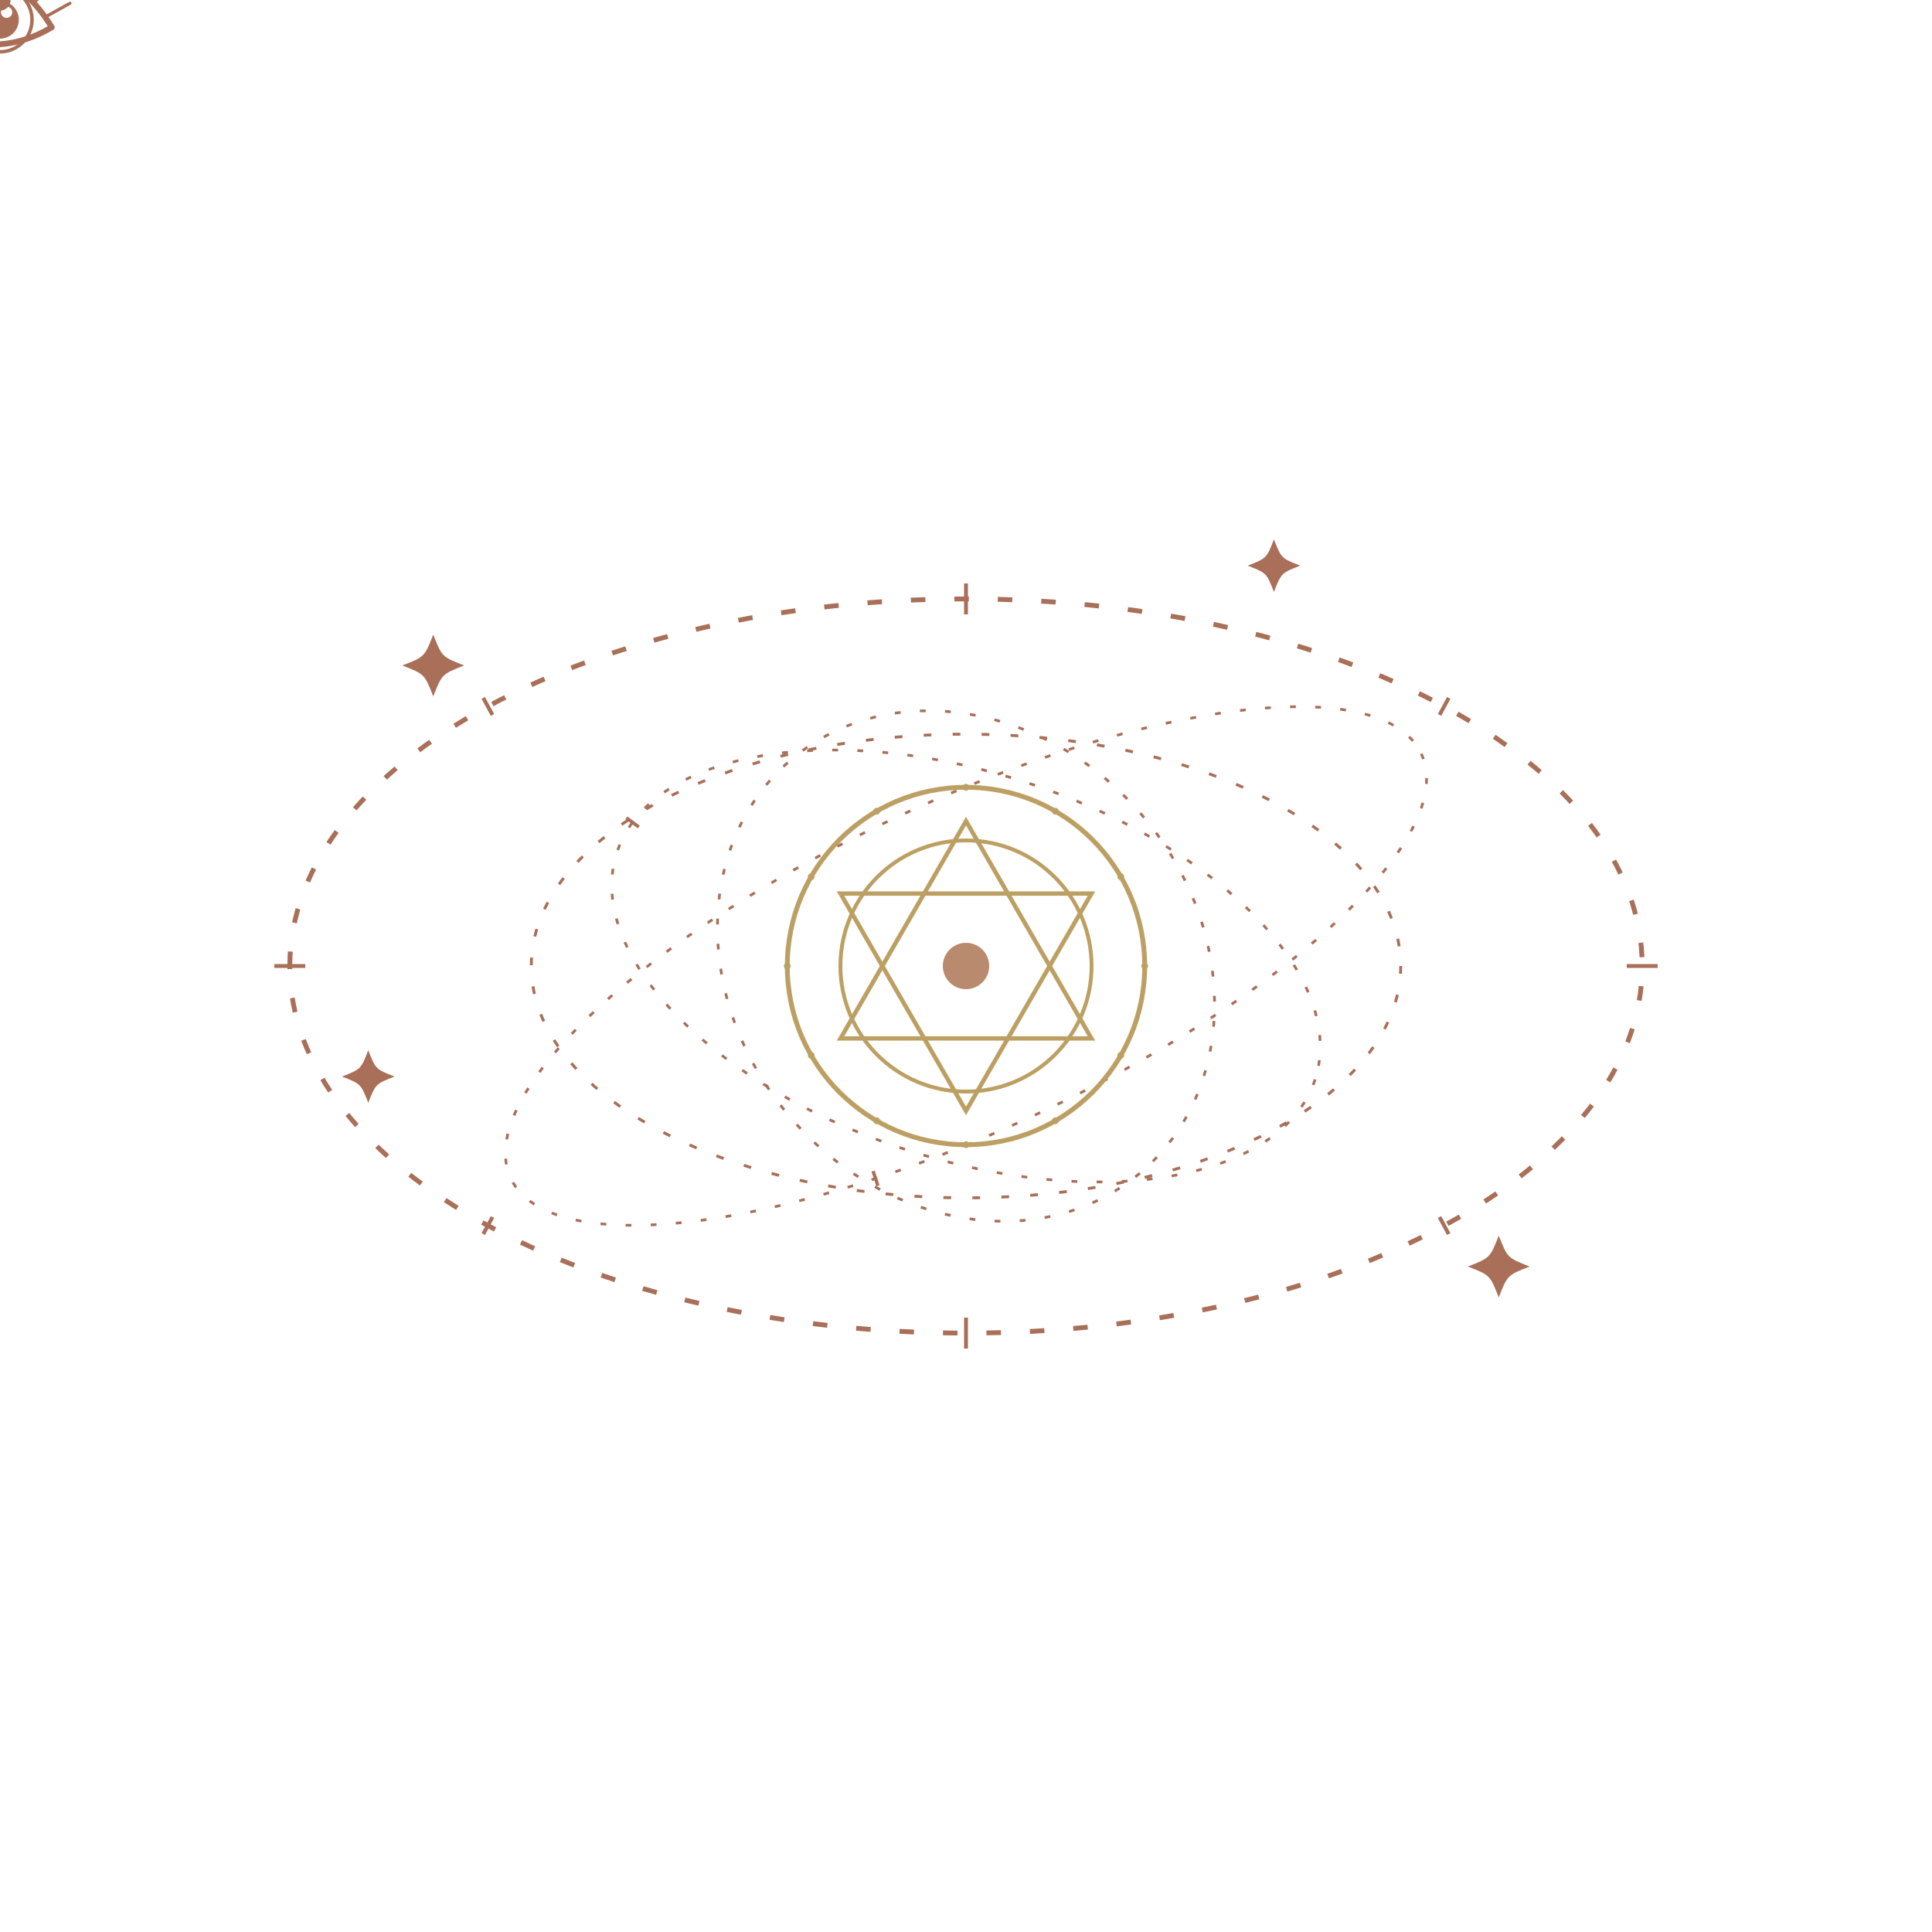
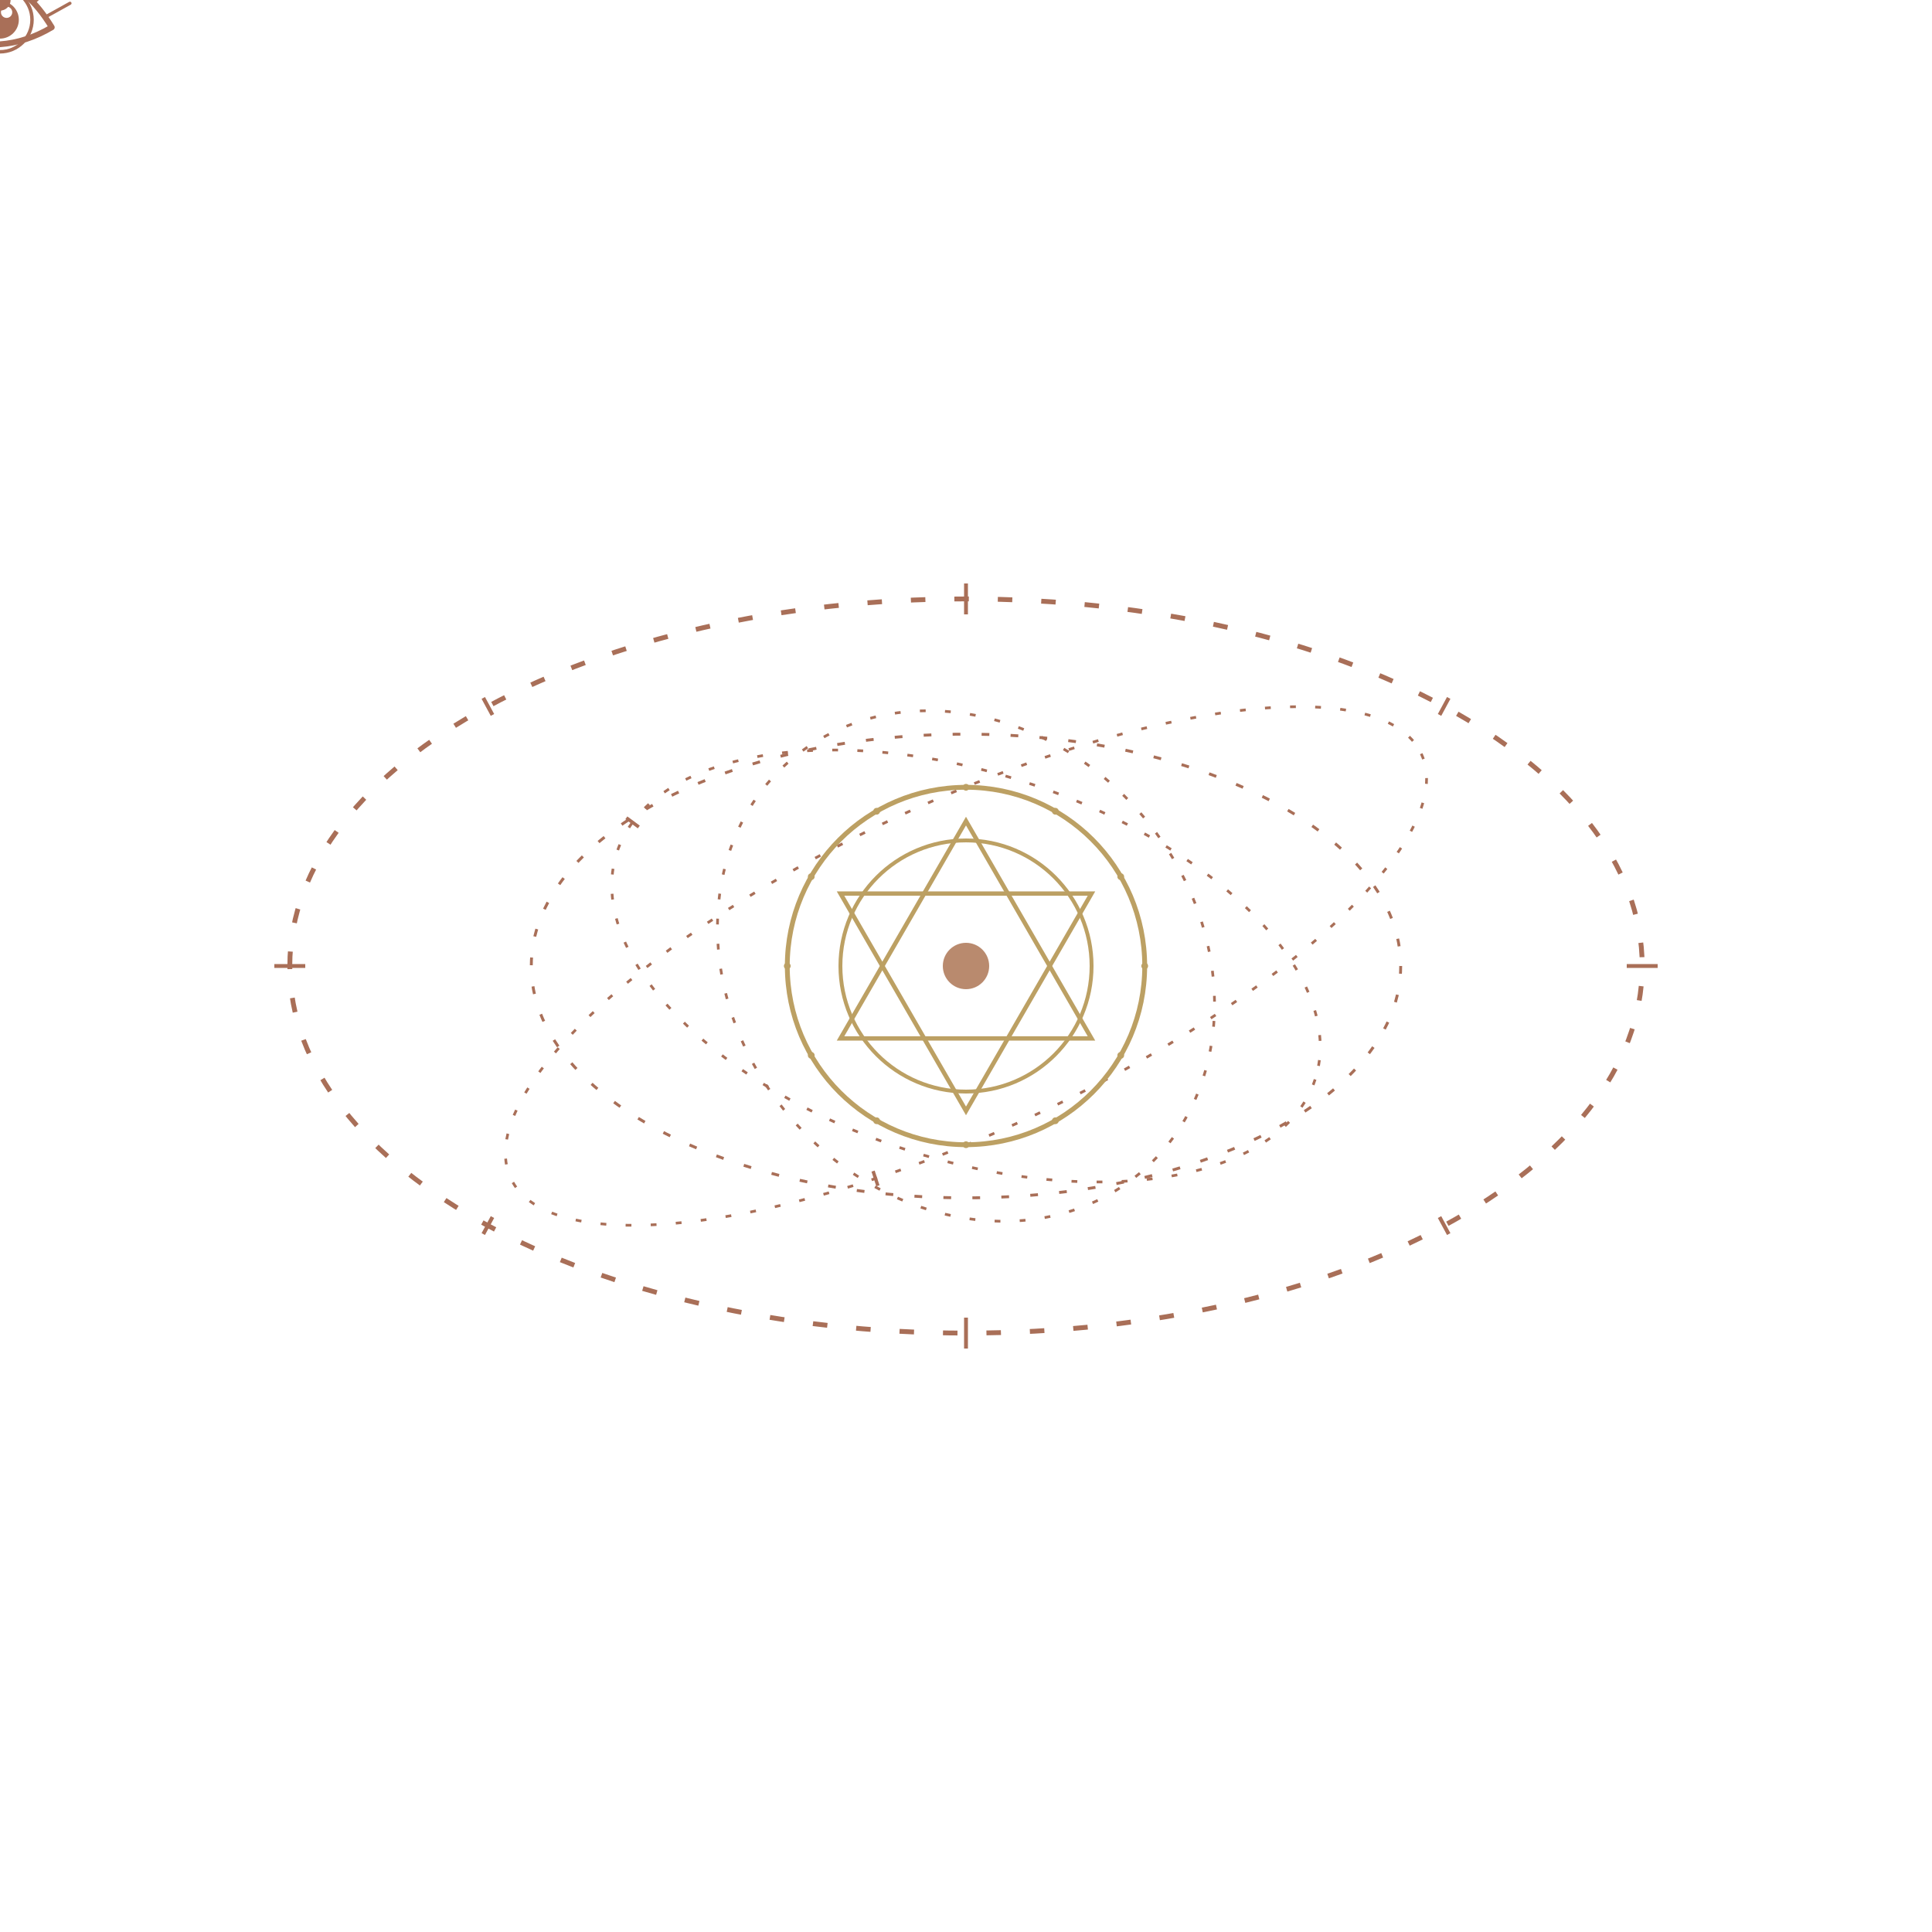
<svg xmlns="http://www.w3.org/2000/svg" viewBox="0 0 200 200">
  <defs>
    <path id="starShape" d="M 0,-3.2 C 0.9,-0.9 0.9,-0.9 3.2,0 C 0.9,0.9 0.9,0.9 0,3.2 C -0.9,0.9 -0.9,0.9 -3.2,0 C -0.9,-0.9 -0.9,-0.9 0,-3.2 Z" />
    <path id="orbit1PathCW" d="M 55 100 A 45 24 0 1 1 145 100 A 45 24 0 1 1 55 100 Z" />
    <path id="orbit2PathCCW" d="M 62 100 A 38 20 0 1 0 138 100 A 38 20 0 1 0 62 100 Z" />
    <path id="orbit3PathCCW" d="M 48 100 A 52 17 0 1 0 152 100 A 52 17 0 1 0 48 100 Z" />
    <path id="orbit4PathCW" d="M 72 100 A 28 24 0 1 1 128 100 A 28 24 0 1 1 72 100 Z" />
  </defs>
  <g fill="#A96F58">
-     <use href="#starShape" x="155.15" y="131.11">
-       <animate attributeName="opacity" values="1;0.15;1" dur="141s" begin="0s" repeatCount="indefinite" />
+     <use href="#starShape" x="155.15" y="131.11" opacity="0">
+       <animate attributeName="opacity" values="0;1;1;0;0" keyTimes="0;0.064;0.474;0.538;1" dur="7.8s" begin="0s" repeatCount="indefinite" />
    </use>
-     <use href="#starShape" x="44.85" y="131.11" transform="scale(0.85)" transform-origin="44.85 131.11">
-       <animate attributeName="opacity" values="1;0.15;1" dur="154s" begin="5s" repeatCount="indefinite" />
+     <use href="#starShape" x="44.85" y="131.11" transform="scale(0.85)" transform-origin="44.85 131.11" opacity="0">
+       <animate attributeName="opacity" values="0;1;1;0;0" keyTimes="0;0.064;0.538;0.603;1" dur="7.8s" begin="2s" repeatCount="indefinite" />
    </use>
-     <use href="#starShape" x="44.85" y="68.89">
-       <animate attributeName="opacity" values="1;0.15;1" dur="167s" begin="9s" repeatCount="indefinite" />
+     <use href="#starShape" x="44.85" y="68.89" opacity="0">
+       <animate attributeName="opacity" values="0;1;1;0;0" keyTimes="0;0.049;0.469;0.518;1" dur="8.1s" begin="4s" repeatCount="indefinite" />
    </use>
-     <use href="#starShape" x="155.15" y="68.89" transform="scale(0.85)" transform-origin="155.15 68.89">
-       <animate attributeName="opacity" values="1;0.15;1" dur="179s" begin="13s" repeatCount="indefinite" />
+     <use href="#starShape" x="155.15" y="68.89" transform="scale(0.85)" transform-origin="155.15 68.89" opacity="0">
+       <animate attributeName="opacity" values="0;1;1;0;0" keyTimes="0;0.078;0.48;0.558;1" dur="7.7s" begin="6s" repeatCount="indefinite" />
    </use>
  </g>
  <ellipse cx="100" cy="100" rx="45" ry="24" fill="none" stroke="#A96F58" stroke-width="0.3" stroke-dasharray="0.8 2.2">
    <animate attributeName="stroke-dashoffset" from="0" to="-221.82" dur="46s" repeatCount="indefinite" />
  </ellipse>
  <ellipse cx="100" cy="100" rx="38" ry="20" transform="rotate(18 100 100)" fill="none" stroke="#A96F58" stroke-width="0.28" stroke-dasharray="0.6 2">
    <animate attributeName="stroke-dashoffset" from="0" to="186.63" dur="40s" repeatCount="indefinite" />
  </ellipse>
  <ellipse cx="100" cy="100" rx="52" ry="17" transform="rotate(-25 100 100)" fill="none" stroke="#A96F58" stroke-width="0.28" stroke-dasharray="0.6 2">
    <animate attributeName="stroke-dashoffset" from="0" to="230.95" dur="52s" repeatCount="indefinite" />
  </ellipse>
  <ellipse cx="100" cy="100" rx="28" ry="24" transform="rotate(50 100 100)" fill="none" stroke="#A96F58" stroke-width="0.28" stroke-dasharray="0.6 2">
    <animate attributeName="stroke-dashoffset" from="0" to="-163.60" dur="34s" repeatCount="indefinite" />
  </ellipse>
  <g stroke="#A96F58" stroke-width="0.35">
    <line x1="66.13" y1="85.61" x2="64.84" y2="84.66" />
    <line x1="90.38" y1="121.23" x2="90.88" y2="122.75" />
  </g>
  <g transform="rotate(50 100 100)">
    <circle r="0.95" fill="#A96F58">
      <animateMotion dur="11s" repeatCount="indefinite" rotate="0">
        <mpath href="#orbit4PathCW" />
      </animateMotion>
    </circle>
  </g>
  <g transform="rotate(18 100 100)">
    <circle r="1.0" fill="#A96F58">
      <animateMotion dur="14s" repeatCount="indefinite" rotate="0">
        <mpath href="#orbit2PathCCW" />
      </animateMotion>
    </circle>
  </g>
  <g>
    <circle r="1.1" fill="#A96F58">
      <animateMotion dur="17s" repeatCount="indefinite" rotate="0">
        <mpath href="#orbit1PathCW" />
      </animateMotion>
    </circle>
  </g>
  <g transform="rotate(-25 100 100)">
    <circle r="1.1" fill="#A96F58">
      <animateMotion dur="20s" repeatCount="indefinite" rotate="0">
        <mpath href="#orbit3PathCCW" />
      </animateMotion>
    </circle>
  </g>
  <path id="orbitPath" d="M 30 100 A 70 38 0 1 1 170 100 A 70 38 0 1 1 30 100 Z" fill="none" stroke="#A96F58" stroke-width="0.5" stroke-dasharray="1.5 3">
    <animate attributeName="stroke-dashoffset" from="0" to="-346.78" dur="58s" repeatCount="indefinite" />
  </path>
  <g stroke="#A96F58" stroke-width="0.4">
    <line x1="168.40" y1="100.00" x2="171.60" y2="100.00" />
    <line x1="149.02" y1="125.99" x2="149.97" y2="127.75" />
    <line x1="100.00" y1="136.40" x2="100.00" y2="139.60" />
    <line x1="50.98" y1="125.99" x2="50.03" y2="127.75" />
    <line x1="31.60" y1="100.00" x2="28.40" y2="100.00" />
    <line x1="50.98" y1="74.01" x2="50.03" y2="72.25" />
    <line x1="100.00" y1="63.60" x2="100.00" y2="60.40" />
    <line x1="149.02" y1="74.01" x2="149.97" y2="72.25" />
  </g>
  <g>
    <animateTransform attributeName="transform" type="rotate" from="0 100 100" to="360 100 100" dur="105s" repeatCount="indefinite" />
    <g fill="#BCA063">
      <circle cx="118.50" cy="100.00" r="0.35" />
      <circle cx="116.02" cy="109.25" r="0.35" />
      <circle cx="109.25" cy="116.02" r="0.35" />
      <circle cx="100.00" cy="118.50" r="0.35" />
      <circle cx="90.75" cy="116.02" r="0.35" />
      <circle cx="83.98" cy="109.25" r="0.35" />
      <circle cx="81.50" cy="100.00" r="0.35" />
      <circle cx="83.98" cy="90.75" r="0.35" />
      <circle cx="90.75" cy="83.98" r="0.35" />
      <circle cx="100.00" cy="81.50" r="0.35" />
      <circle cx="109.25" cy="83.98" r="0.35" />
      <circle cx="116.02" cy="90.75" r="0.35" />
    </g>
    <circle cx="100" cy="100" r="18.5" fill="none" stroke="#BCA063" stroke-width="0.5" />
    <circle cx="100" cy="100" r="13" fill="none" stroke="#BCA063" stroke-width="0.4" />
  </g>
  <g fill="none" stroke="#BCA063" stroke-width="0.45">
    <animateTransform attributeName="transform" type="rotate" from="360 100 100" to="0 100 100" dur="130s" repeatCount="indefinite" />
    <path d="M 100.00,85.00 L 112.99,107.50 L 87.01,107.50 Z" />
    <path d="M 100.00,115.00 L 87.01,92.50 L 112.99,92.50 Z" />
  </g>
  <circle cx="100" cy="100" r="2.4" fill="#B98A6E" />
  <g>
    <g stroke="#A96F58" fill="none" stroke-linecap="round" stroke-linejoin="round">
      <g stroke-width="0.33">
        <line x1="-4.68" y1="1.76" x2="-7.24" y2="0.34" />
        <line x1="-3.51" y1="0.27" x2="-5.61" y2="-1.77" />
        <line x1="-2.34" y1="-0.81" x2="-3.83" y2="-3.32" />
        <line x1="-1.17" y1="-1.44" x2="-1.94" y2="-4.26" />
        <line x1="0.00" y1="-1.66" x2="0.00" y2="-4.58" />
        <line x1="1.17" y1="-1.44" x2="1.94" y2="-4.26" />
        <line x1="2.34" y1="-0.81" x2="3.83" y2="-3.32" />
        <line x1="3.51" y1="0.27" x2="5.61" y2="-1.77" />
        <line x1="4.68" y1="1.76" x2="7.24" y2="0.34" />
      </g>
      <path stroke-width="0.6" d="M -5.362,2.827 Q -2.73,-1.463 0.0,-1.657 Q 2.73,-1.463 5.362,2.827 Q 2.73,4.388 0.0,4.583 Q -2.73,4.388 -5.362,2.827 Z" />
      <path stroke-width="0.36" d="M -3.315,2.047 A 3.315,3.315 0 1,0 3.315,2.047 A 3.315,3.315 0 1,0 -3.315,2.047 Z" />
      <path fill="#A96F58" stroke="none" fill-rule="evenodd" d="M -1.95,2.047 A 1.95,1.95 0 1,0 1.95,2.047 A 1.95,1.95 0 1,0 -1.95,2.047 Z M 0.098,1.268 A 0.585,0.585 0 1,0 1.268,1.268 A 0.585,0.585 0 1,0 0.098,1.268 Z" />
    </g>
    <animateMotion dur="26s" repeatCount="indefinite" calcMode="linear" keyPoints="0;0.021;0.042;0.062;0.083;0.104;0.125;0.146;0.167;0.188;0.208;0.229;0.25;0.271;0.292;0.312;0.333;0.354;0.375;0.396;0.417;0.438;0.458;0.479;0.5;0.521;0.542;0.562;0.583;0.604;0.625;0.646;0.667;0.688;0.708;0.729;0.75;0.771;0.792;0.812;0.833;0.854;0.875;0.896;0.917;0.938;0.958;0.979;1" keyTimes="0;0.042;0.073;0.102;0.13;0.152;0.172;0.187;0.201;0.217;0.23;0.241;0.25;0.262;0.273;0.286;0.302;0.317;0.332;0.352;0.374;0.402;0.432;0.463;0.505;0.542;0.573;0.602;0.63;0.652;0.672;0.687;0.701;0.717;0.73;0.741;0.75;0.761;0.773;0.786;0.802;0.817;0.832;0.852;0.874;0.902;0.932;0.963;1" path="M 30 100 A 70 38 0 1 1 170 100 A 70 38 0 1 1 30 100 Z" />
  </g>
</svg>
